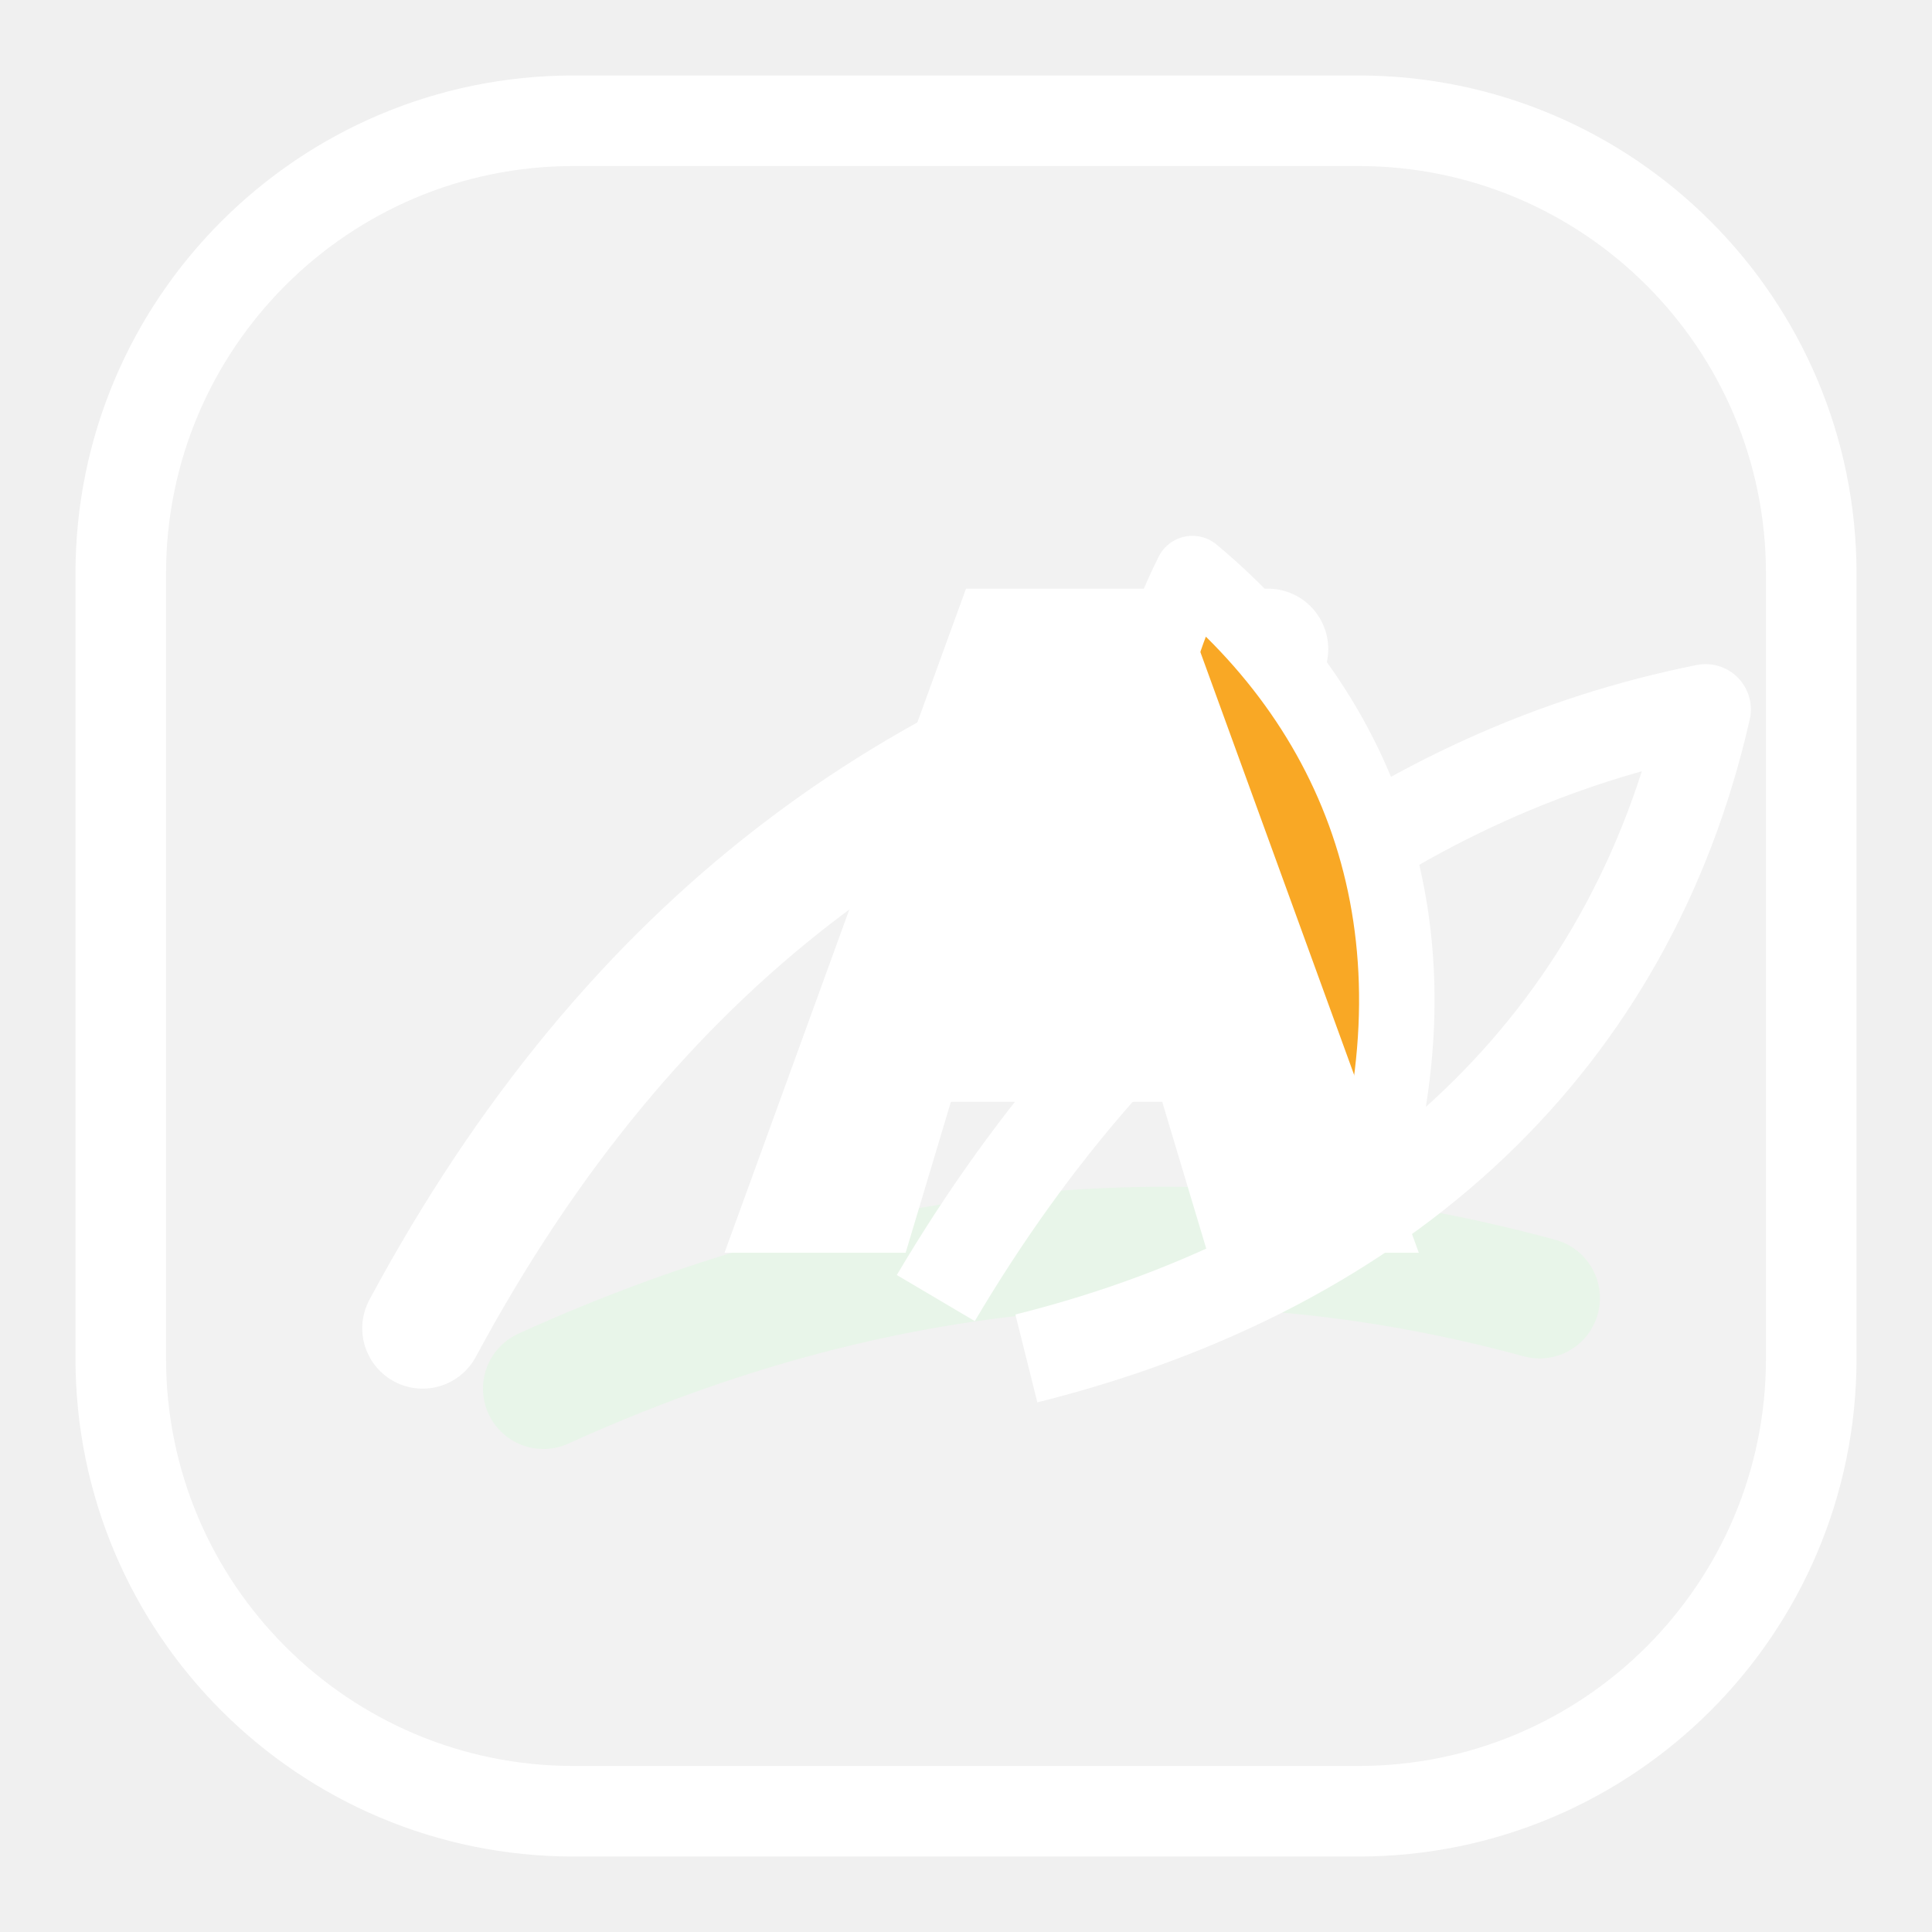
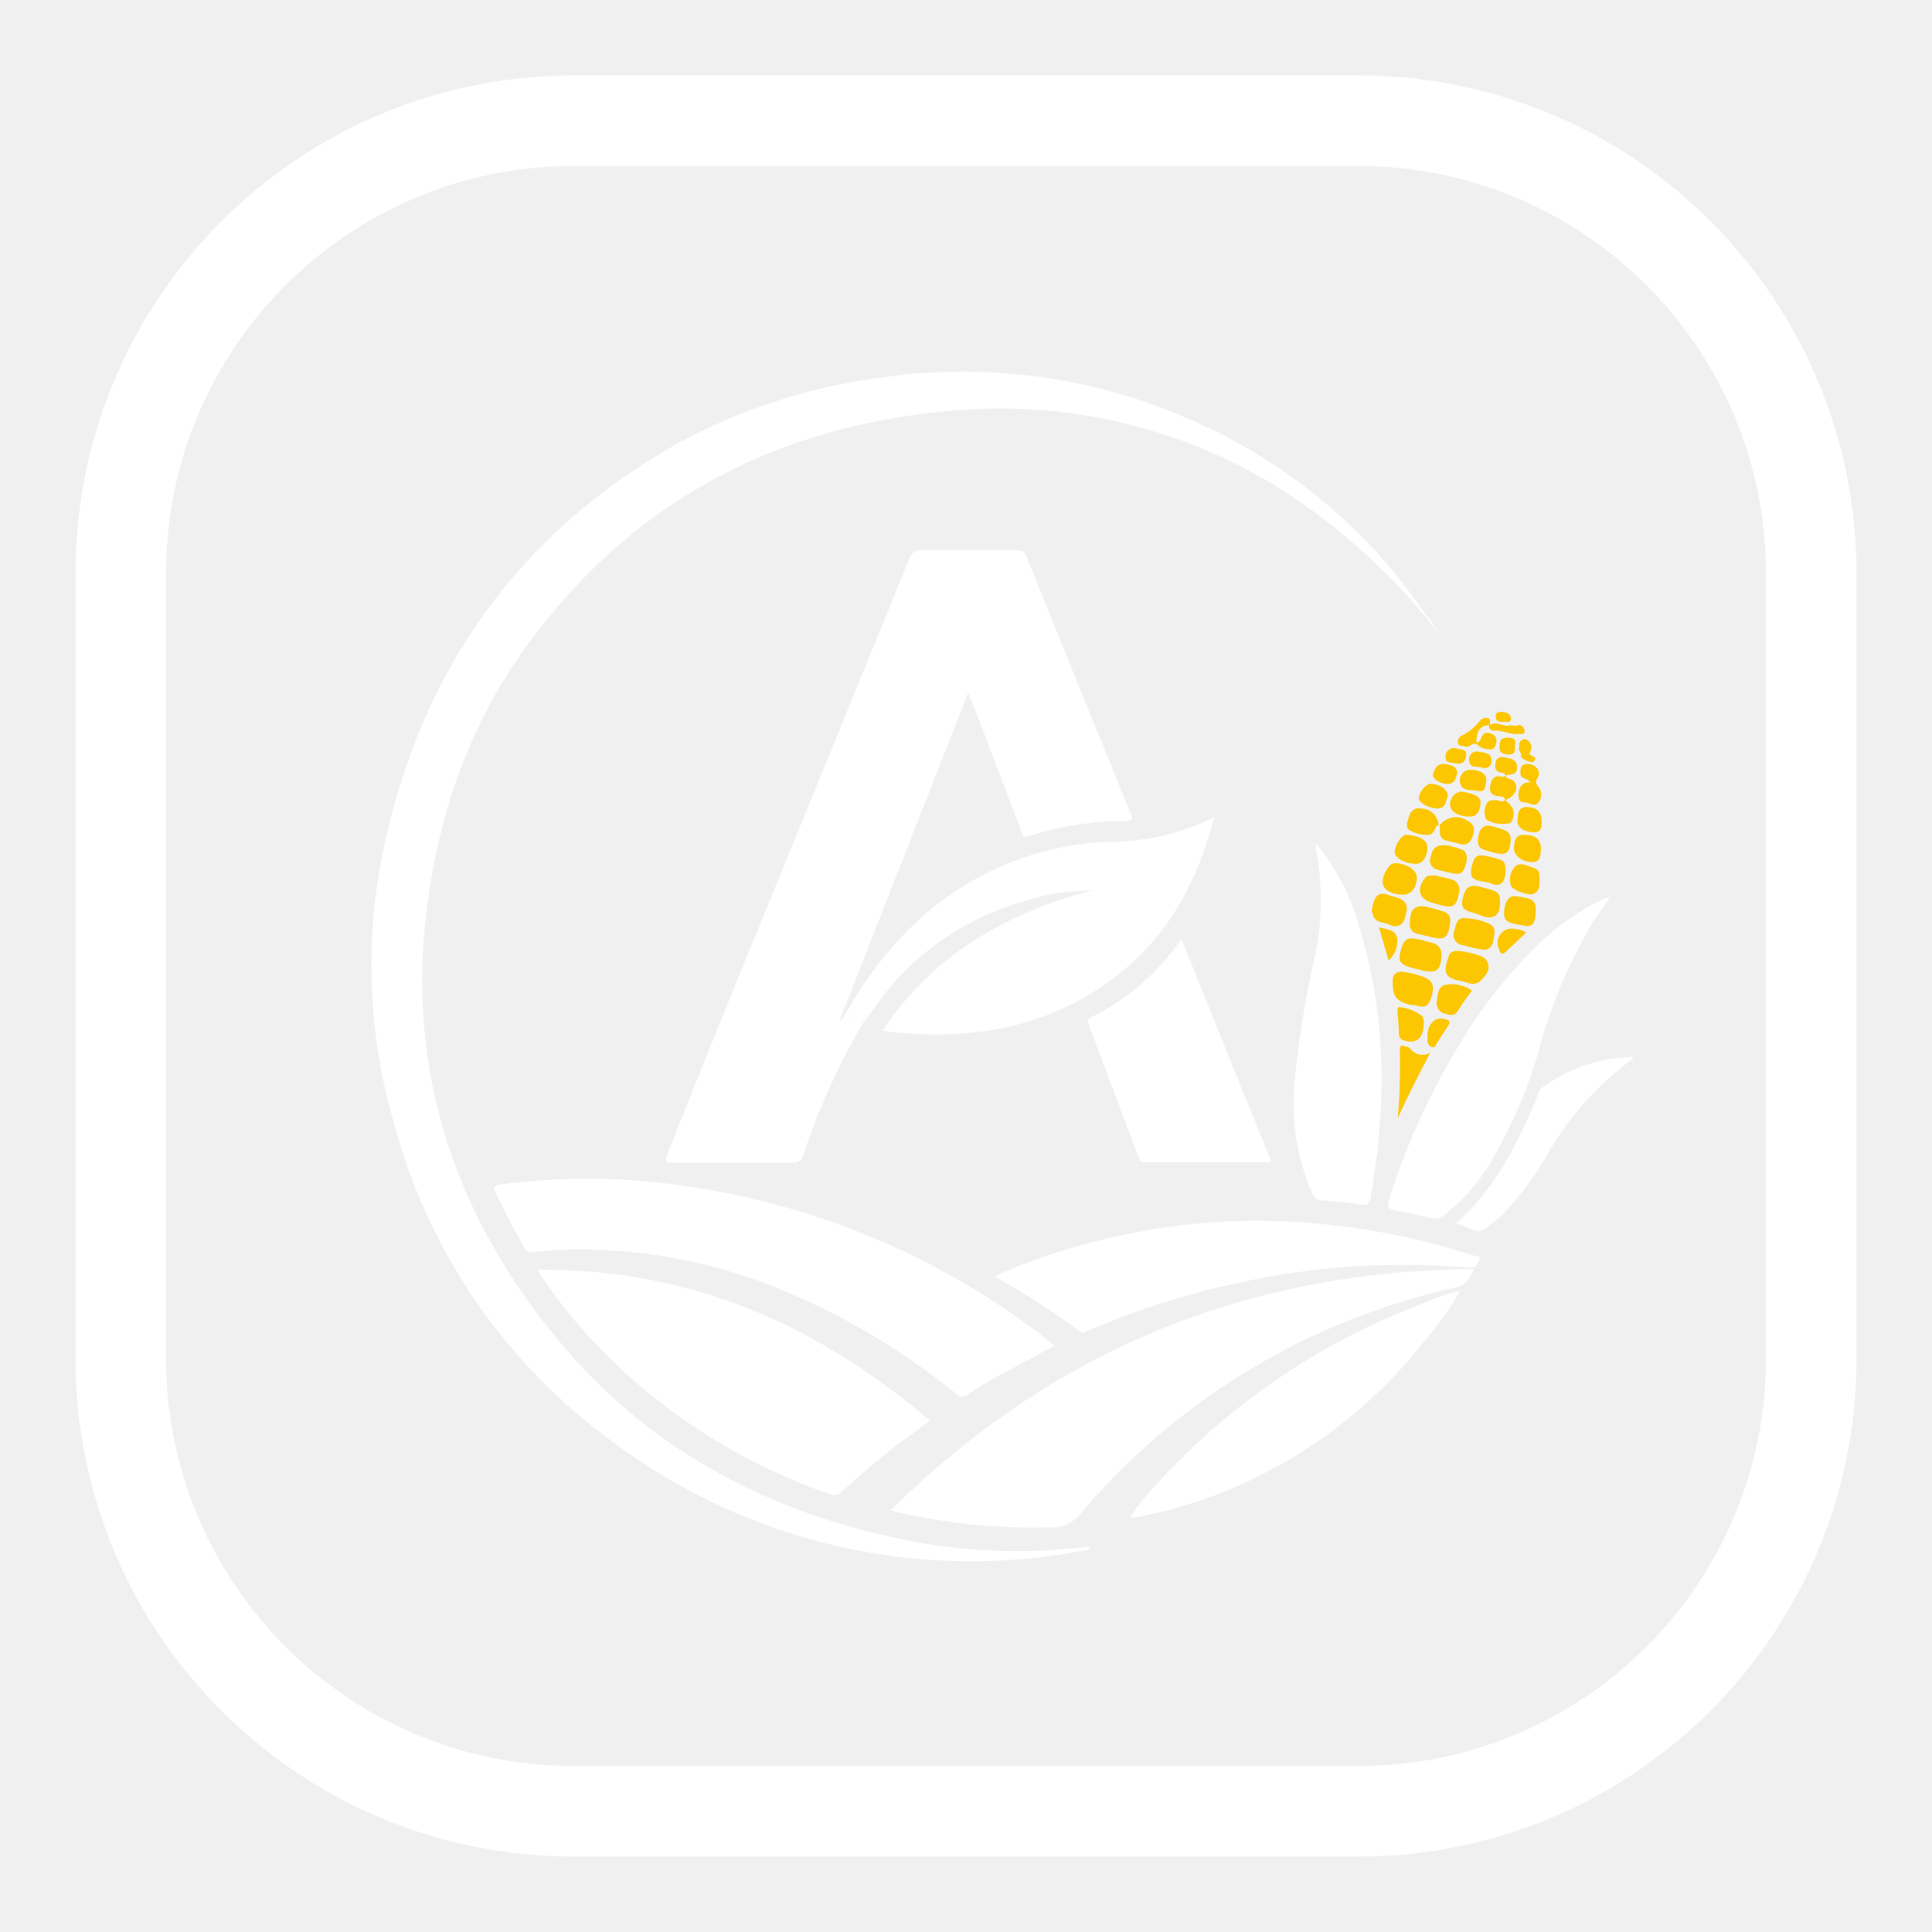
- <svg xmlns="http://www.w3.org/2000/svg" width="128" height="128" viewBox="0 0 128 128" fill="none">
-   <rect x="8" y="8" width="112" height="112" rx="30" fill="rgba(255,255,255,0.12)" stroke="#FFFFFF" stroke-width="6" />
-   <path d="M28 88C42 62 61 49 84 43" stroke="#FFFFFF" stroke-width="8" stroke-linecap="round" />
-   <path d="M36 92C58 82 80 80 102 86" stroke="#E8F5E9" stroke-width="8" stroke-linecap="round" />
-   <path d="M62 86C75 64 93 51 113 47C108 69 92 84 68 90" fill="none" stroke="#FFFFFF" stroke-width="6" stroke-linejoin="round" />
-   <path d="M79 38c12 10 17 25 11 43-13-10-19-27-11-43Z" fill="#F9A825" stroke="#FFFFFF" stroke-width="5" stroke-linejoin="round" />
-   <path d="M48 83L64 39h14l16 44H80l-3-10H63l-3 10H48Z" fill="#FFFFFF" />
+ <svg xmlns="http://www.w3.org/2000/svg" viewBox="0 0 128 128">
+   <defs>
+     <style>.cls-1{fill:none;stroke:#fff;stroke-width:6px;}.cls-2{fill:#fff;}.cls-3{fill:#fcc600;}</style>
+   </defs>
+   <g id="Layer_1" data-name="Layer 1">
+     <rect class="cls-1" x="8" y="8" width="112" height="112" rx="30" />
+     <path class="cls-2" d="M57.22,67.72a44.4,44.4,0,0,0-4,8.81.65.65,0,0,1-.74.5c-2.63,0-5.25,0-7.88,0-.45,0-.59,0-.39-.55,3-7.61,6.13-15.2,9.23-22.78Q56.85,45.33,60.25,37a.72.72,0,0,1,.79-.54c2.11,0,4.21,0,6.32,0,.28,0,.48,0,.62.35q3.4,8.43,6.84,16.87a1,1,0,0,0,.06.16c.22.4.14.55-.35.56a21,21,0,0,0-6.39,1c-.37.13-.38-.11-.46-.31q-1.52-3.95-3-7.87l-.53-1.34L55.63,67.6c.31-.14.34-.46.52-.66,0,.47.08.79.62.77C56.92,67.7,57.07,67.72,57.22,67.72Z" />
+     <path class="cls-2" d="M93.94,40.26a42.84,42.84,0,0,0-6.41-6,35,35,0,0,0-24-7.09c-10.85.83-20.1,5.11-27.12,13.66a35.1,35.1,0,0,0-6.85,13c-3.67,13.29-.95,25.23,8,35.64C43.45,96.26,51.07,100.2,59.84,102a37.65,37.65,0,0,0,12.12.49h.17s.05,0,.08.07-.21.13-.33.15a39.51,39.51,0,0,1-31.15-7.09,38.21,38.21,0,0,1-14.6-21.1A37.34,37.34,0,0,1,25.46,56C28,44.28,34.38,35.33,44.82,29.42A38.39,38.39,0,0,1,58,25.07,37.46,37.46,0,0,1,79.6,28.13a36.14,36.14,0,0,1,14.45,12Z" />
+     <path class="cls-2" d="M69.88,89.14c-1.31.72-2.52,1.37-3.72,2-.68.38-1.36.79-2,1.23a.6.6,0,0,1-.85-.06,46.23,46.23,0,0,0-10.77-6.53,34.88,34.88,0,0,0-14.62-3c-.84,0-1.68.09-2.52.17a.59.59,0,0,1-.69-.33c-.66-1.17-1.28-2.36-1.85-3.57-.2-.43-.12-.52.33-.58a43.56,43.56,0,0,1,12.49.15,50.75,50.75,0,0,1,22.74,9.39c.42.3.81.64,1.22,1A2.39,2.39,0,0,0,69.88,89.14Z" />
+     <path class="cls-2" d="M35.61,84.12c10.07-.08,18.51,3.61,26,10L59.9,95.38c-1.43,1.07-2.78,2.22-4.1,3.42A.66.66,0,0,1,55,99a39.5,39.5,0,0,1-13.12-7.63,36.27,36.27,0,0,1-5.57-6.17Z" />
+     <path class="cls-2" d="M57.22,67.72c-.15,0-.3,0-.45,0-.54,0-.67-.3-.62-.77a24.54,24.54,0,0,1,4.71-6,19.77,19.77,0,0,1,12.59-5.18,15.74,15.74,0,0,0,7-1.63c-1.11,4.27-3.09,8-6.68,10.67C69.23,68.21,64.07,69,58.47,68.3a20.09,20.09,0,0,1,6.09-6A26.21,26.21,0,0,1,72.4,59a14.71,14.71,0,0,0-4.66.74,18.32,18.32,0,0,0-6.33,3.29A16.57,16.57,0,0,0,58,66.7C57.73,67.05,57.47,67.38,57.22,67.72Z" />
+     <path class="cls-2" d="M84.24,77H75.9a.41.41,0,0,1-.46-.32c-1.09-2.9-2.19-5.8-3.28-8.71-.08-.2-.23-.39.11-.56a15.58,15.58,0,0,0,6-5.2Z" />
+     <path class="cls-2" d="M59,100.07c10.74-10.62,23.58-15.85,38.64-16-.27.62-.47,1.07-1.15,1.22a45.34,45.34,0,0,0-24.91,15,2.36,2.36,0,0,1-2,.9A39.86,39.86,0,0,1,59,100.07Z" />
+     <path class="cls-2" d="M65.87,84.56a41.33,41.33,0,0,1,8.27-2.68A42.16,42.16,0,0,1,86.41,81a46.83,46.83,0,0,1,11.3,2.21c.11,0,.43,0,.3.27s-.17.54-.59.51c-1-.09-1.91-.13-2.86-.16A50,50,0,0,0,82,85a52.42,52.42,0,0,0-9.93,3.17c-.19.08-.36.2-.59,0A48.38,48.38,0,0,0,65.87,84.56Z" />
+     <path class="cls-2" d="M96.72,85.54a21.39,21.39,0,0,1-2.42,3.4,32.13,32.13,0,0,1-13.08,9.84,30.56,30.56,0,0,1-5.93,1.74l-.46.06a16.26,16.26,0,0,1,1.75-2.2,45.59,45.59,0,0,1,18-12.14,8.76,8.76,0,0,1,2.17-.71Z" />
+     <path class="cls-2" d="M106.62,59.52c-.39.58-.81,1.14-1.18,1.73A33.25,33.25,0,0,0,102,69.43a32.13,32.13,0,0,1-3,7.17,13,13,0,0,1-3.36,3.93.92.92,0,0,1-.84.17c-.8-.19-1.6-.39-2.41-.52-.46-.08-.51-.23-.38-.64a45.8,45.8,0,0,1,4.35-9.78A32.5,32.5,0,0,1,102,62.49a16.76,16.76,0,0,1,3.66-2.65c.3-.16.61-.27.91-.41Z" />
+     <path class="cls-2" d="M87.17,55.85A15.17,15.17,0,0,1,89.94,61a35.18,35.18,0,0,1,1.45,13.72c-.1,1.53-.33,3-.56,4.55-.07.43-.19.61-.68.53-.83-.13-1.67-.2-2.51-.26a.75.75,0,0,1-.72-.52,14.92,14.92,0,0,1-1.18-7A65.43,65.43,0,0,1,87.19,63a18.18,18.18,0,0,0,0-6.74C87.19,56.14,87.19,56.07,87.17,55.85Z" />
+     <path class="cls-2" d="M108.22,70.12a20.35,20.35,0,0,0-5.71,6.37,20.07,20.07,0,0,1-2.86,3.87,4.35,4.35,0,0,1-.38.36c-1.41,1.11-1,1-2.79.31,2.62-2.31,4.12-5.33,5.4-8.48a1,1,0,0,1,.33-.52,10.53,10.53,0,0,1,5.71-2C108,70,108.11,70,108.22,70.12Z" />
+     <path class="cls-3" d="M95.49,63.29c0,1-.35,1.23-1.27,1-.26-.07-.52-.12-.78-.2-.7-.2-.82-.42-.64-1.12s.41-.9,1.12-.75c.34.07.67.17,1,.26A.72.72,0,0,1,95.49,63.29Z" />
+     <path class="cls-3" d="M96.63,63a6.28,6.28,0,0,1,1.48.34.78.78,0,0,1,.33,1.23c-.31.45-.66.78-1.27.52a4.05,4.05,0,0,0-.5-.12c-1.1-.21-1-.74-.68-1.65C96.11,63,96.39,63,96.63,63Z" />
+     <path class="cls-3" d="M92.91,64.38a5.94,5.94,0,0,1,1.41.35c.62.24.75.63.49,1.4-.19.57-.41.66-1.11.46l-.22,0c-1-.27-1.21-.54-1.21-1.58C92.26,64.51,92.54,64.37,92.91,64.38Z" />
+     <path class="cls-3" d="M94.76,69.74c-.75,1.43-1.46,2.8-2.15,4.33a40.42,40.42,0,0,0,.13-4.49c0-.34.13-.35.38-.25.1,0,.23.06.31.14A1,1,0,0,0,94.76,69.74Z" />
+     <path class="cls-3" d="M93.41,61.12c0-.95.4-1.24,1.27-1,.23.06.45.11.67.18.72.2.82.39.68,1.12s-.38.85-1.09.69c-.34-.07-.67-.16-1-.24A.62.62,0,0,1,93.41,61.12Z" />
+     <path class="cls-3" d="M97.18,60.84a3.88,3.88,0,0,1,1.4.33c.61.22.42.75.35,1.18a.62.62,0,0,1-.78.56q-.65-.12-1.29-.3a.68.68,0,0,1-.51-.93C96.46,61.24,96.52,60.71,97.18,60.84Z" />
+     <path class="cls-3" d="M95.11,58l1,.25a.73.73,0,0,1,.53,1c-.15.78-.37.93-1.14.73l-.61-.17c-.86-.24-1.06-.87-.51-1.59C94.5,58,94.71,58,95.11,58Z" />
+     <path class="cls-3" d="M99.38,59.81c0,.9-.49,1.19-1.34.81a4.84,4.84,0,0,0-.54-.17c-.62-.2-.72-.38-.57-1s.39-.9,1.17-.69l.61.17C99.29,59.09,99.38,59.21,99.38,59.81Z" />
+     <path class="cls-3" d="M90.88,60.32c.13-.82.35-1.34,1.18-1,.21.09.45.1.65.2.52.23.61.6.36,1.3a.65.65,0,0,1-1,.44c-.42-.17-1-.11-1.13-.71A2.46,2.46,0,0,0,90.88,60.32Z" />
+     <path class="cls-3" d="M99.74,57.7c0,.78-.37,1.12-1,.81a2.53,2.53,0,0,0-.56-.11c-.7-.15-.82-.33-.67-1s.34-.82,1-.68a6,6,0,0,1,.61.15C99.65,57,99.75,57.14,99.74,57.7Z" />
+     <path class="cls-3" d="M95.78,56c.21,0,.6.14,1,.26s.46.51.36.9-.21.82-.76.72a10.7,10.7,0,0,1-1.12-.26.61.61,0,0,1-.48-.82C94.87,56.39,95,55.94,95.78,56Z" />
+     <path class="cls-3" d="M93.87,58.14c0,.68-.4,1.15-.93,1.13-.8,0-1.34-.36-1.34-.84s.43-1.24.79-1.24C93.14,57.17,93.88,57.65,93.87,58.14Z" />
+     <path class="cls-3" d="M101.74,60.43c0,.69-.22,1-.67.91-1.11-.19-1.45-.23-1.42-.89s.28-1.15.8-1.07C101.45,59.52,101.81,59.57,101.74,60.43Z" />
+     <path class="cls-3" d="M95.18,66.4c.09-.38,0-.94.53-1.14a2.28,2.28,0,0,1,1.66.27c.22.09.06.21,0,.31a13,13,0,0,0-.75,1.08c-.23.42-.52.35-.87.24A.7.7,0,0,1,95.18,66.4Z" />
+     <path class="cls-3" d="M94.33,67.76c0,1-.47,1.43-1.28,1.18a.45.45,0,0,1-.37-.48c0-.5-.06-1-.1-1.48,0-.12,0-.23.12-.26a3,3,0,0,1,1.51.59A.73.73,0,0,1,94.33,67.76Z" />
+     <path class="cls-3" d="M95.35,54.72a1.35,1.35,0,0,1,1.89-.33c.47.23.48.6.33,1s-.36.67-.85.52a3.18,3.18,0,0,0-.33-.09c-1-.21-1-.21-1-1.12Z" />
+     <path class="cls-3" d="M94.57,56.16c0,.62-.36,1.1-.78,1.07-.76,0-1.41-.42-1.39-.81s.43-1.12.79-1.11C94,55.34,94.59,55.68,94.57,56.16Z" />
+     <path class="cls-3" d="M98.7,54.71a6.2,6.2,0,0,1,1,.3c.51.24.41.72.31,1.15s-.46.45-.82.38-.55-.15-.82-.23c-.51-.13-.49-.52-.42-.91S98.18,54.66,98.7,54.71Z" />
+     <path class="cls-3" d="M102,58.43c0,.24,0,.65-.42.79s-1.43-.3-1.48-.55a1.26,1.26,0,0,1,.3-1.28c.37-.3.84,0,1.24.12S102,58,102,58.43Z" />
+     <path class="cls-3" d="M101.37,51.84c-.18-.34-.65-.21-.64-.61,0-.23,0-.5.26-.59a.81.81,0,0,1,.78.2.51.51,0,0,1,.11.68c-.19.27-.14.39.06.63a.84.84,0,0,1,0,1c-.27.36-.63,0-1,0s-.33-.35-.33-.63C100.69,52.06,100.88,51.82,101.37,51.84Z" />
+     <path class="cls-3" d="M95.35,54.72c-.07-.07-.13,0-.18,0-.14.24-.2.59-.55.59A2.2,2.2,0,0,1,93.38,55c-.34-.26-.08-.64,0-1a.65.65,0,0,1,.78-.43,1.16,1.16,0,0,1,1.15,1.15Z" />
+     <path class="cls-3" d="M98.68,48.05c-.75,0-.84.54-.87,1.14.2,0,.27-.14.31-.26.18-.54.58-.4.86-.22s.15.66,0,.85-.78.06-1-.14-.34-.19-.53-.05a.45.45,0,0,1-.43.08c-.16-.05-.38,0-.43-.23a.45.45,0,0,1,.25-.48,3.45,3.45,0,0,0,1.22-1,.5.5,0,0,1,.52-.16c.26.07.08.29.14.43Z" />
+     <path class="cls-3" d="M102.09,56.34c-.06.31,0,.77-.55.78s-1.24-.37-1.23-.89c0-.69.19-.92.67-.92C101.77,55.32,102.1,55.61,102.09,56.34Z" />
+     <path class="cls-3" d="M96.82,52.44c.82.16,1.3.27,1.27.8s-.28.87-.7.86c-.76,0-1.31-.33-1.31-.74A.84.84,0,0,1,96.82,52.44Z" />
+     <path class="cls-3" d="M99.72,53c.37.32.7.66.51,1.21a1,1,0,0,1-.14.31,2.12,2.12,0,0,1-1.62-.22,1.17,1.17,0,0,1,.08-1.14c.15-.17.34-.13.52-.15s.44.2.65,0Z" />
+     <path class="cls-3" d="M95.92,52.76c-.14.3-.11.8-.67.8S94,53.21,94,52.87s.45-.94.78-.94C95.39,51.94,95.94,52.32,95.92,52.76Z" />
+     <path class="cls-3" d="M102.14,54.43c0,.29,0,.7-.48.71-.67,0-1.16-.32-1.12-.77s0-.9.62-.9S102.13,53.75,102.14,54.43Z" />
+     <path class="cls-3" d="M99.72,53c-.06-.27-.32-.22-.49-.25-.39-.07-.58-.25-.5-.66s.18-.72.68-.65c.11,0,.23.07.32-.05h0c.1.26.42.18.57.37.36.44.09,1-.57,1.24Z" />
+     <path class="cls-3" d="M97.41,51c.66,0,1.09.28,1.06.7s-.1.82-.54.7-1.09.11-1.2-.58A.7.7,0,0,1,97.41,51Z" />
+     <path class="cls-3" d="M94.57,68.66c0-.85.53-1.32,1.19-1.14.26.08.36.17.18.44s-.47.73-.71,1.1c-.09.13-.12.37-.34.32a.46.46,0,0,1-.32-.49Z" />
+     <path class="cls-3" d="M101.11,61.78c-.46.44-.91.88-1.37,1.3-.27.25-.36,0-.43-.21a.94.94,0,0,1,1.12-1.31A1.3,1.3,0,0,1,101.11,61.78Z" />
+     <path class="cls-3" d="M96.56,51.2c-.11.34-.16.72-.62.74s-1.06-.33-1-.62.24-.74.69-.7S96.45,50.7,96.56,51.2Z" />
+     <path class="cls-3" d="M92,63.63l-.64-2.19c.51.14,1.08.14,1.2.69A1.72,1.72,0,0,1,92,63.63Z" />
+     <path class="cls-3" d="M99.73,51.4c0-.25-.26-.18-.39-.23-.34-.15-.29-.42-.25-.67a.42.42,0,0,1,.51-.34,2.78,2.78,0,0,1,.5.11.54.54,0,0,1,.4.61c0,.52-.49.39-.78.51Z" />
+     <path class="cls-3" d="M98.22,50.88c-.25-.17-.84.1-.88-.48a.51.51,0,0,1,.65-.59c.36.06.81.06.83.57C98.83,50.68,98.66,50.94,98.22,50.88Z" />
+     <path class="cls-3" d="M98.68,48.05c.46-.32.91.14,1.38,0,.14,0,.3.09.51,0s.45.18.44.42-.26.13-.42.15c-.55.07-1-.25-1.61-.22a.29.29,0,0,1-.3-.42Z" />
+     <path class="cls-3" d="M96.45,49.57c.21.11.68,0,.69.4,0,.27-.14.7-.58.62s-.78,0-.79-.44A.56.56,0,0,1,96.45,49.57Z" />
+     <path class="cls-3" d="M100.65,49.51c0-.2,0-.38.19-.48a.32.32,0,0,1,.42.06.58.58,0,0,1,.18.57c0,.13-.23.21,0,.38s.34.11.24.32-.29.11-.41.08-.57-.22-.49-.36S100.53,49.69,100.65,49.51Z" />
+     <path class="cls-3" d="M99.89,48.87c.24,0,.57.06.5.4s.09.69-.38.72c-.27,0-.64-.06-.65-.35S99.27,48.86,99.89,48.87Z" />
+     <path class="cls-3" d="M99.65,47.83c-.23,0-.54,0-.56-.33s.22-.34.45-.33.56.12.56.44S99.83,47.8,99.65,47.83Z" />
+     <path class="cls-2" d="M95,41.62l-.58-.8.08-.07c.19.28.5.5.49.89Z" />
+     <path class="cls-2" d="M94.24,40.65l-.3-.39.11-.1.29.39Z" />
+     <path class="cls-2" d="M95,41.64c.1-.07.13,0,.17.07s0,0,0,.07L95,41.62Z" />
+     <path class="cls-2" d="M95.33,42l0,0h0S95.28,42,95.33,42Z" />
+     <path class="cls-2" d="M94.41,40.82l-.17-.17.1-.1.15.2Z" />
+     <path class="cls-2" d="M96.71,85.53l0-.07,0,0-.08.05Z" />
+   </g>
</svg>
